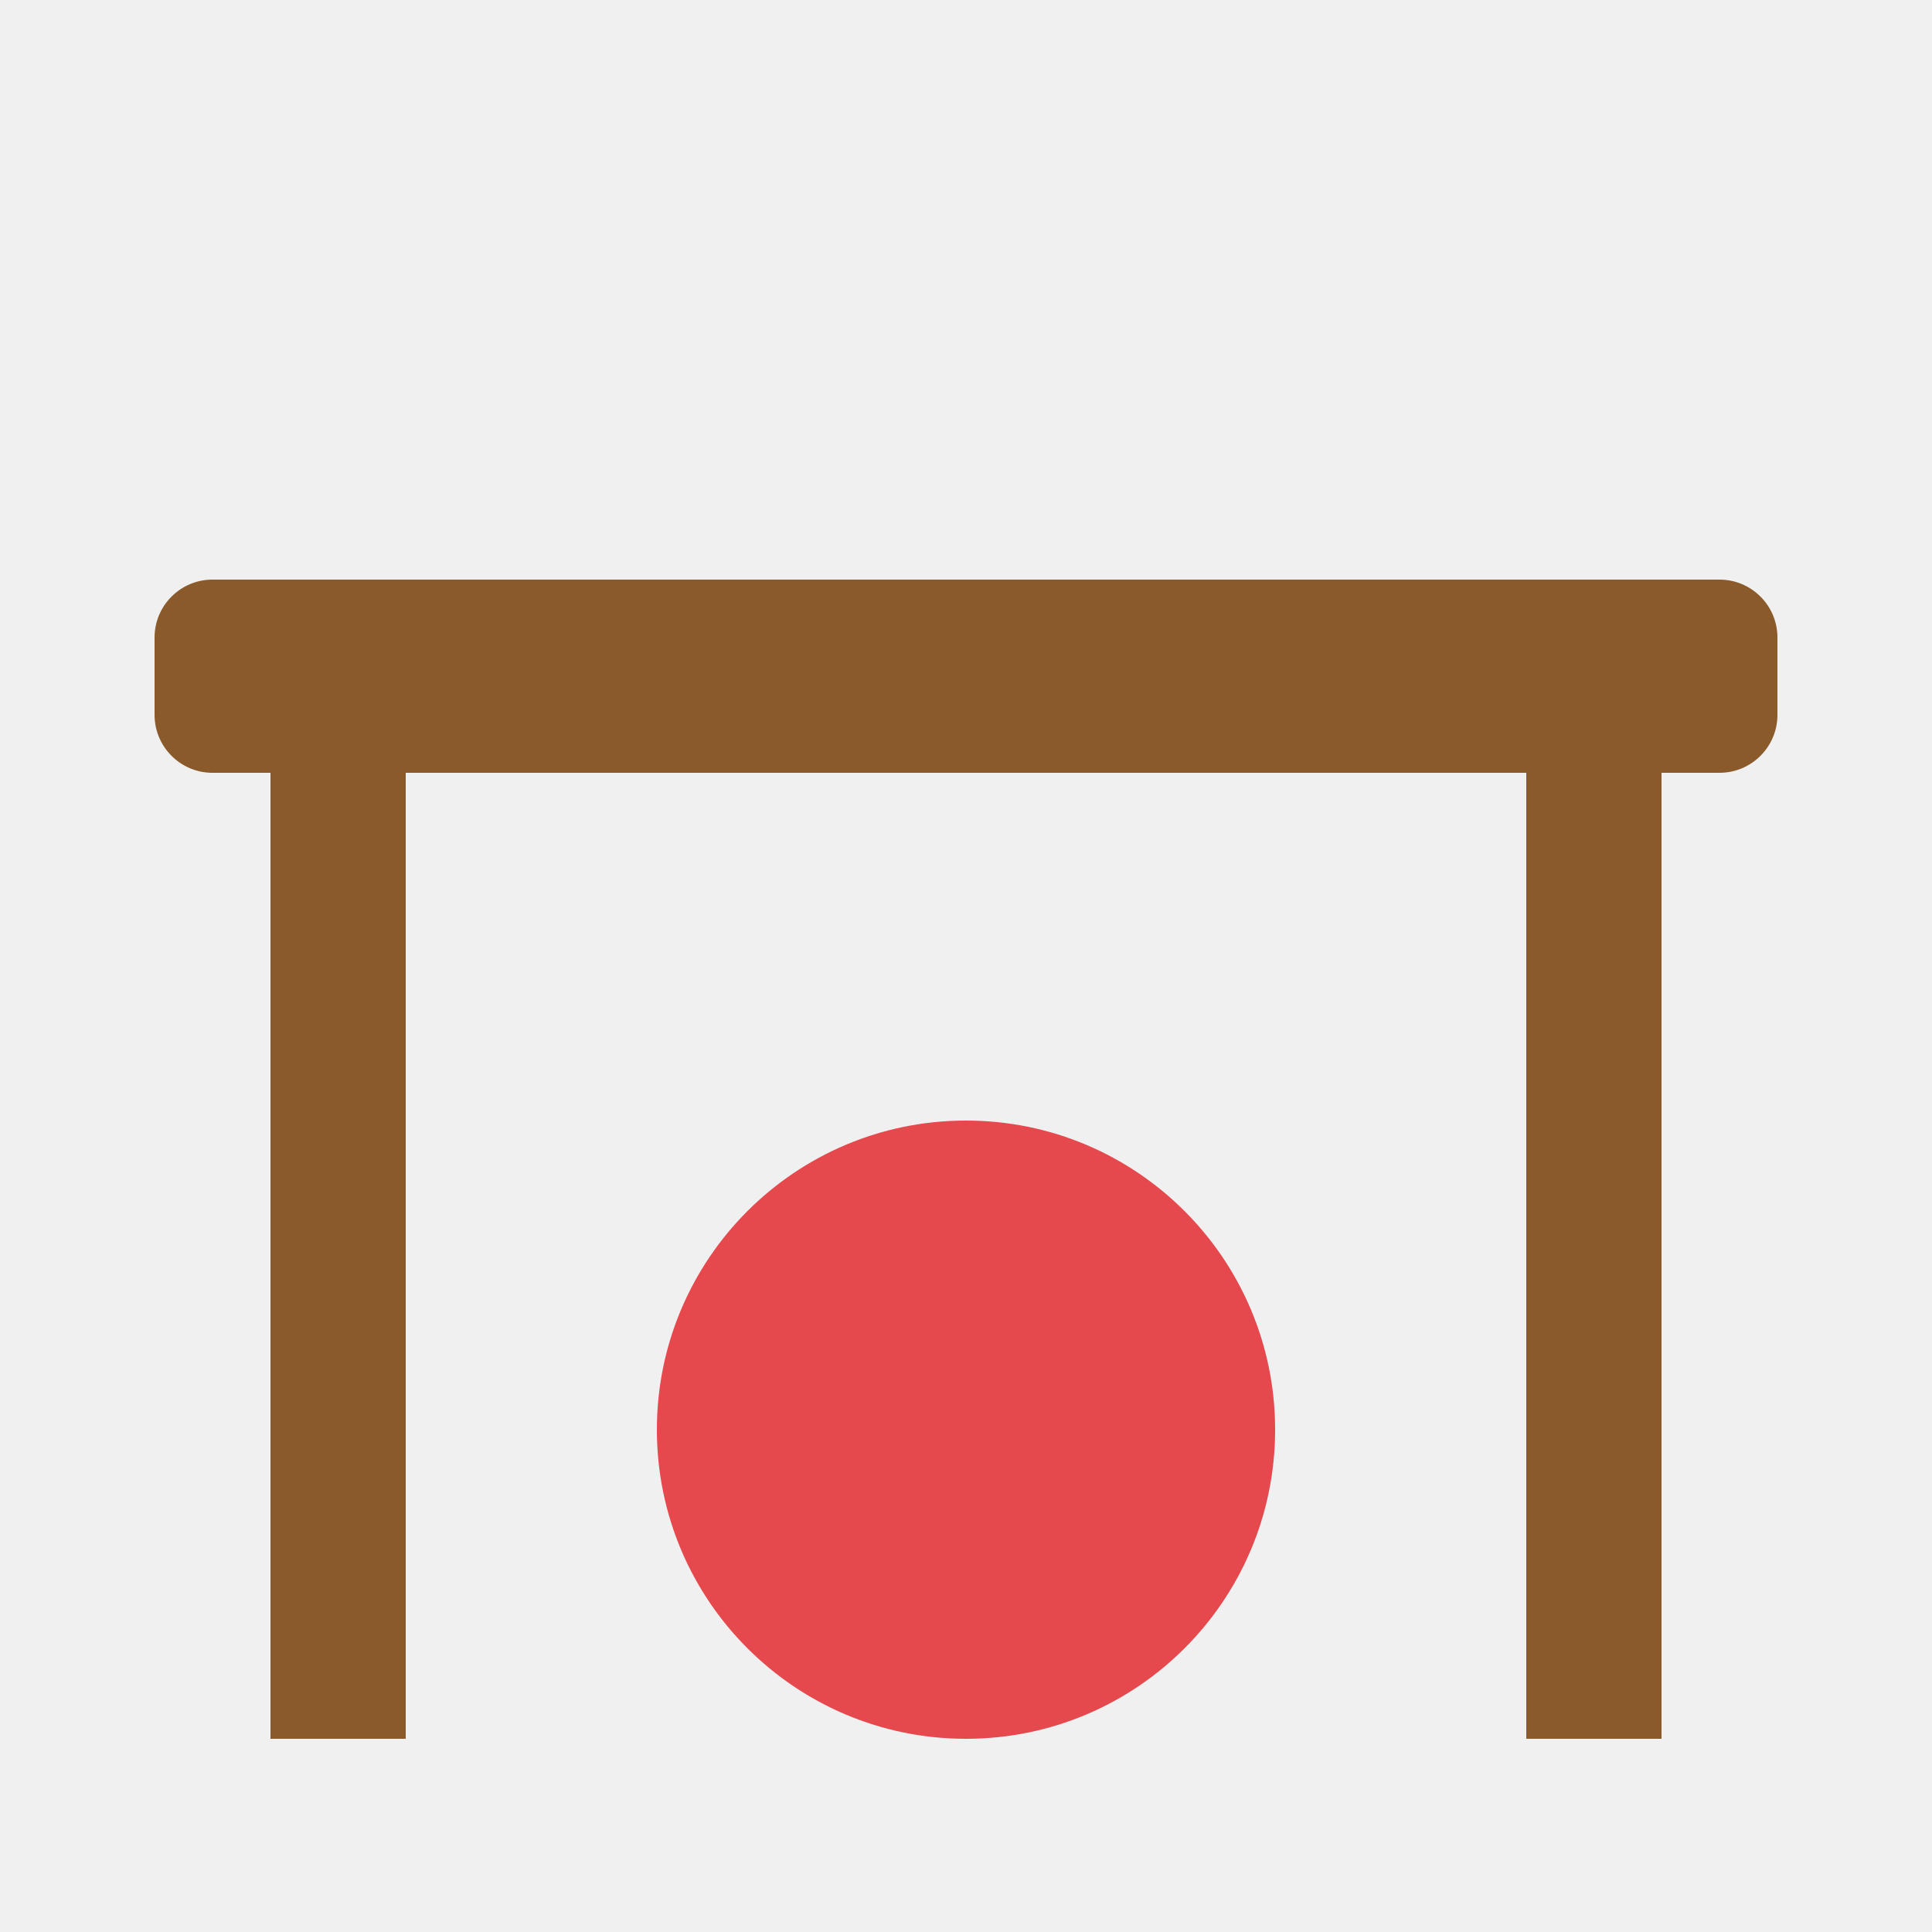
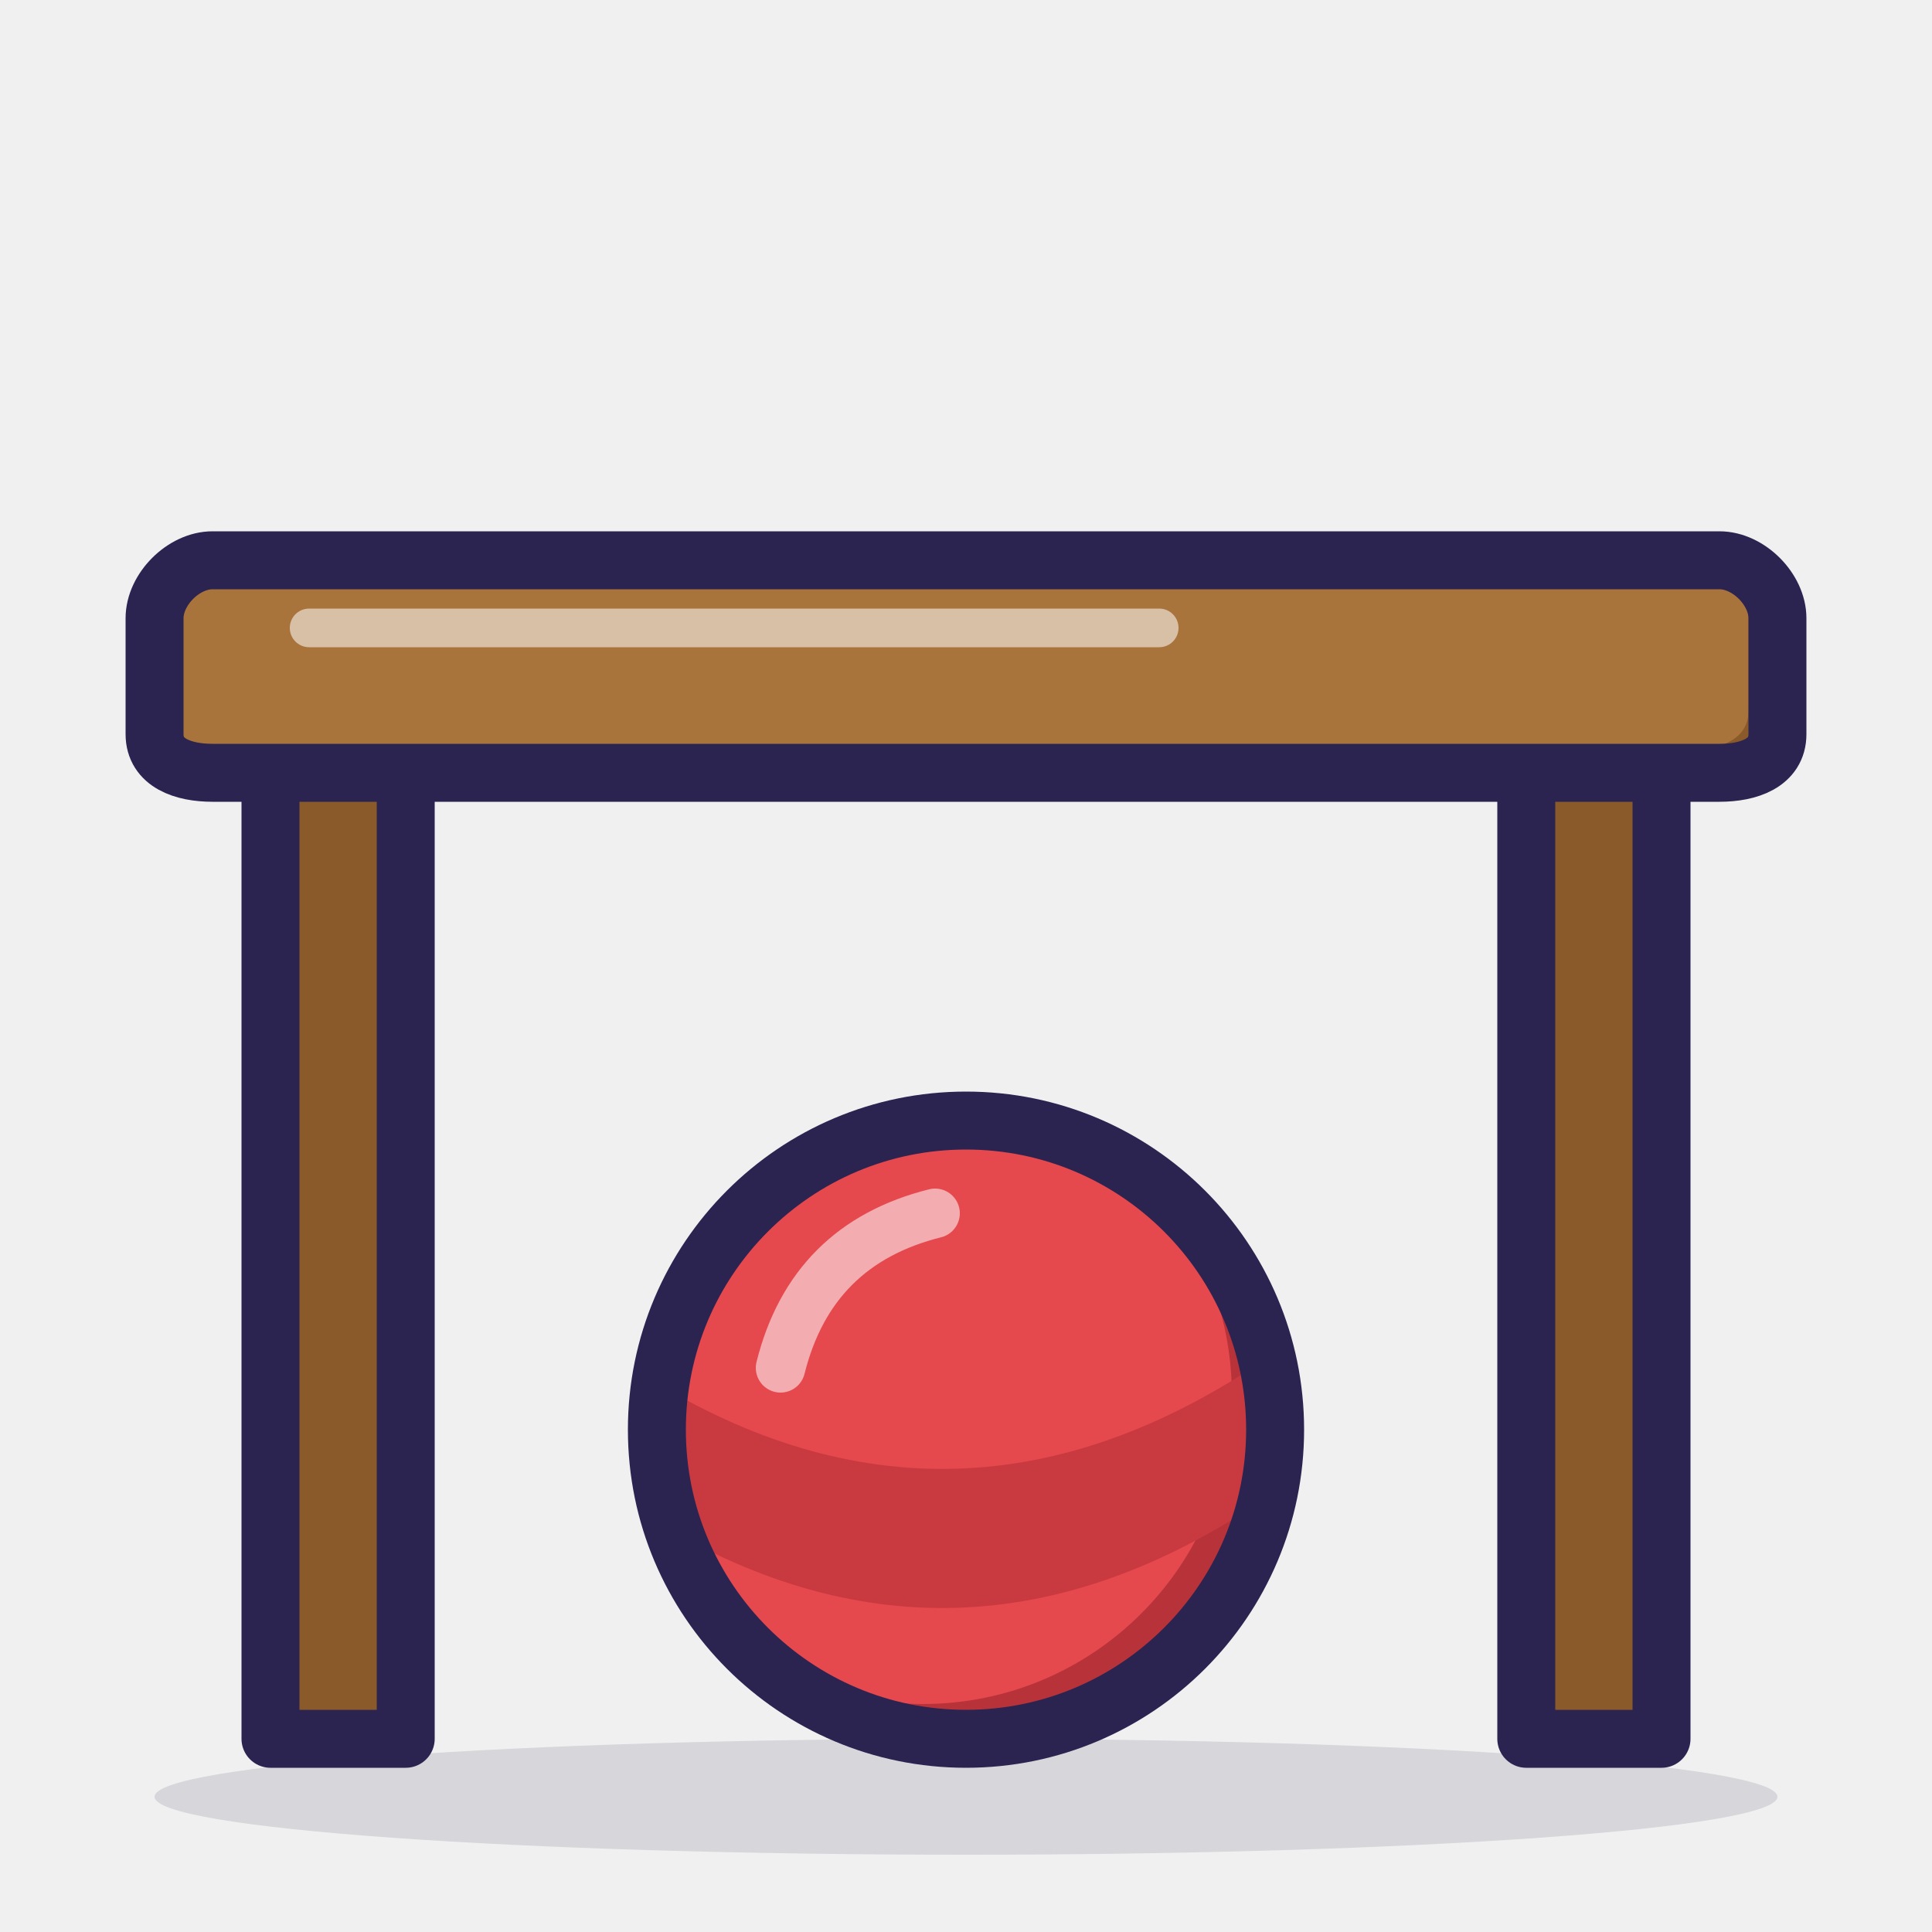
<svg xmlns="http://www.w3.org/2000/svg" viewBox="0 0 100 100" width="100" height="100">
-   <rect x="8" y="30" width="84" height="10" rx="3" fill="#8A5A2B" />
-   <rect x="14" y="40" width="7" height="50" fill="#8A5A2B" />
-   <rect x="79" y="40" width="7" height="50" fill="#8A5A2B" />
-   <circle cx="50" cy="74" r="16" fill="#E5484D" />
+   <ellipse cx="50" cy="93" rx="42" ry="3" fill="#2B2350" opacity="0.13" />
+   <clipPath id="c425">
+     <path d="M34 74 A16 16 0 1 1 66 74 A16 16 0 1 1 34 74 Z" />
+   </clipPath>
+   <path d="M34 74 A16 16 0 1 1 66 74 A16 16 0 1 1 34 74 Z" fill="#B8323A" />
+   <g clip-path="url(#c425)">
+     <path d="M34 74 A16 16 0 1 1 66 74 A16 16 0 1 1 34 74 Z" fill="#E5484D" transform="translate(-2.24 -1.8)" />
+   </g>
+   <g clip-path="url(#c425)">
+     <path d="M34 71.6 Q50 81.2 66 70.0 L66 77.2 Q50 88.4 34 78.8 Z" fill="#C93A40" />
+   </g>
+   <path d="M34 74 A16 16 0 1 1 66 74 A16 16 0 1 1 34 74 Z" fill="none" stroke="#2B2350" stroke-width="3" stroke-linejoin="round" stroke-linecap="round" />
+   <path d="M40.4 70.8 Q42.0 64.4 48.4 62.8" fill="none" stroke="#FFFFFF" stroke-width="2.56" stroke-linecap="round" stroke-linejoin="round" opacity="0.55" />
+   <path d="M14 38 H21 V90 H14 Z" fill="#8A5A2B" stroke="#2B2350" stroke-width="3" stroke-linejoin="round" stroke-linecap="round" />
+   <path d="M79 38 H86 V90 H79 Z" fill="#8A5A2B" stroke="#2B2350" stroke-width="3" stroke-linejoin="round" stroke-linecap="round" />
+   <clipPath id="c1">
+     <path d="M8 32 C8 30.5 9.5 29 11 29 H89 C90.5 29 92 30.5 92 32 V38 C92 39.5 90.5 40 89 40 H11 C9.5 40 8 39.5 8 38 Z" />
+   </clipPath>
+   <path d="M8 32 C8 30.5 9.5 29 11 29 H89 C90.5 29 92 30.5 92 32 V38 C92 39.5 90.5 40 89 40 H11 C9.5 40 8 39.5 8 38 Z" fill="#8A5A2B" />
+   <g clip-path="url(#c1)">
+     <path d="M8 32 C8 30.5 9.5 29 11 29 H89 C90.5 29 92 30.5 92 32 V38 C92 39.5 90.5 40 89 40 H11 C9.5 40 8 39.5 8 38 Z" fill="#A9743C" transform="translate(-1.5 -1.2)" />
+   </g>
+   <path d="M8 32 C8 30.5 9.5 29 11 29 H89 C90.5 29 92 30.5 92 32 V38 C92 39.5 90.5 40 89 40 H11 C9.5 40 8 39.5 8 38 Z" fill="none" stroke="#2B2350" stroke-width="3" stroke-linejoin="round" stroke-linecap="round" />
+   <path d="M16 32.5 H60" fill="none" stroke="#FFFFFF" stroke-width="2" stroke-linecap="round" stroke-linejoin="round" opacity="0.55" />
</svg>
